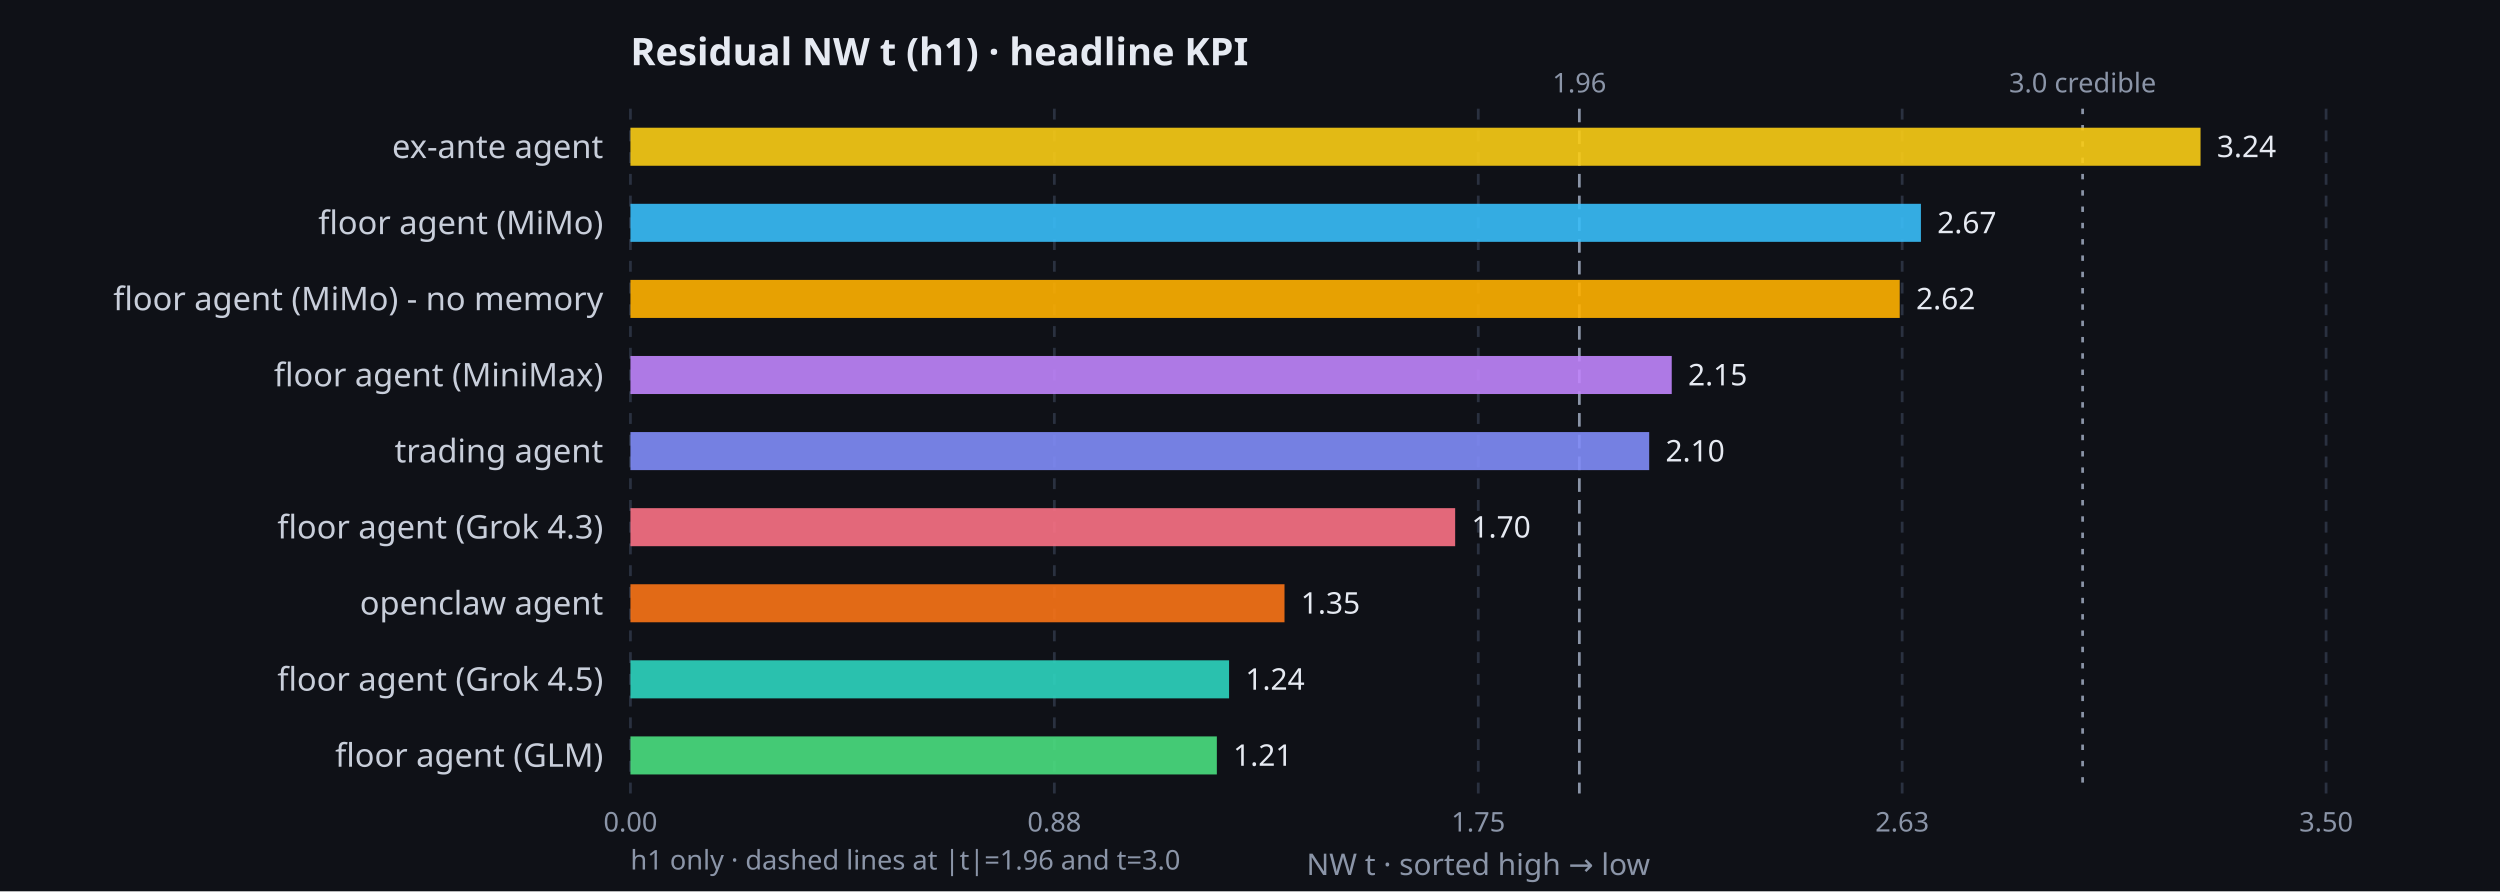
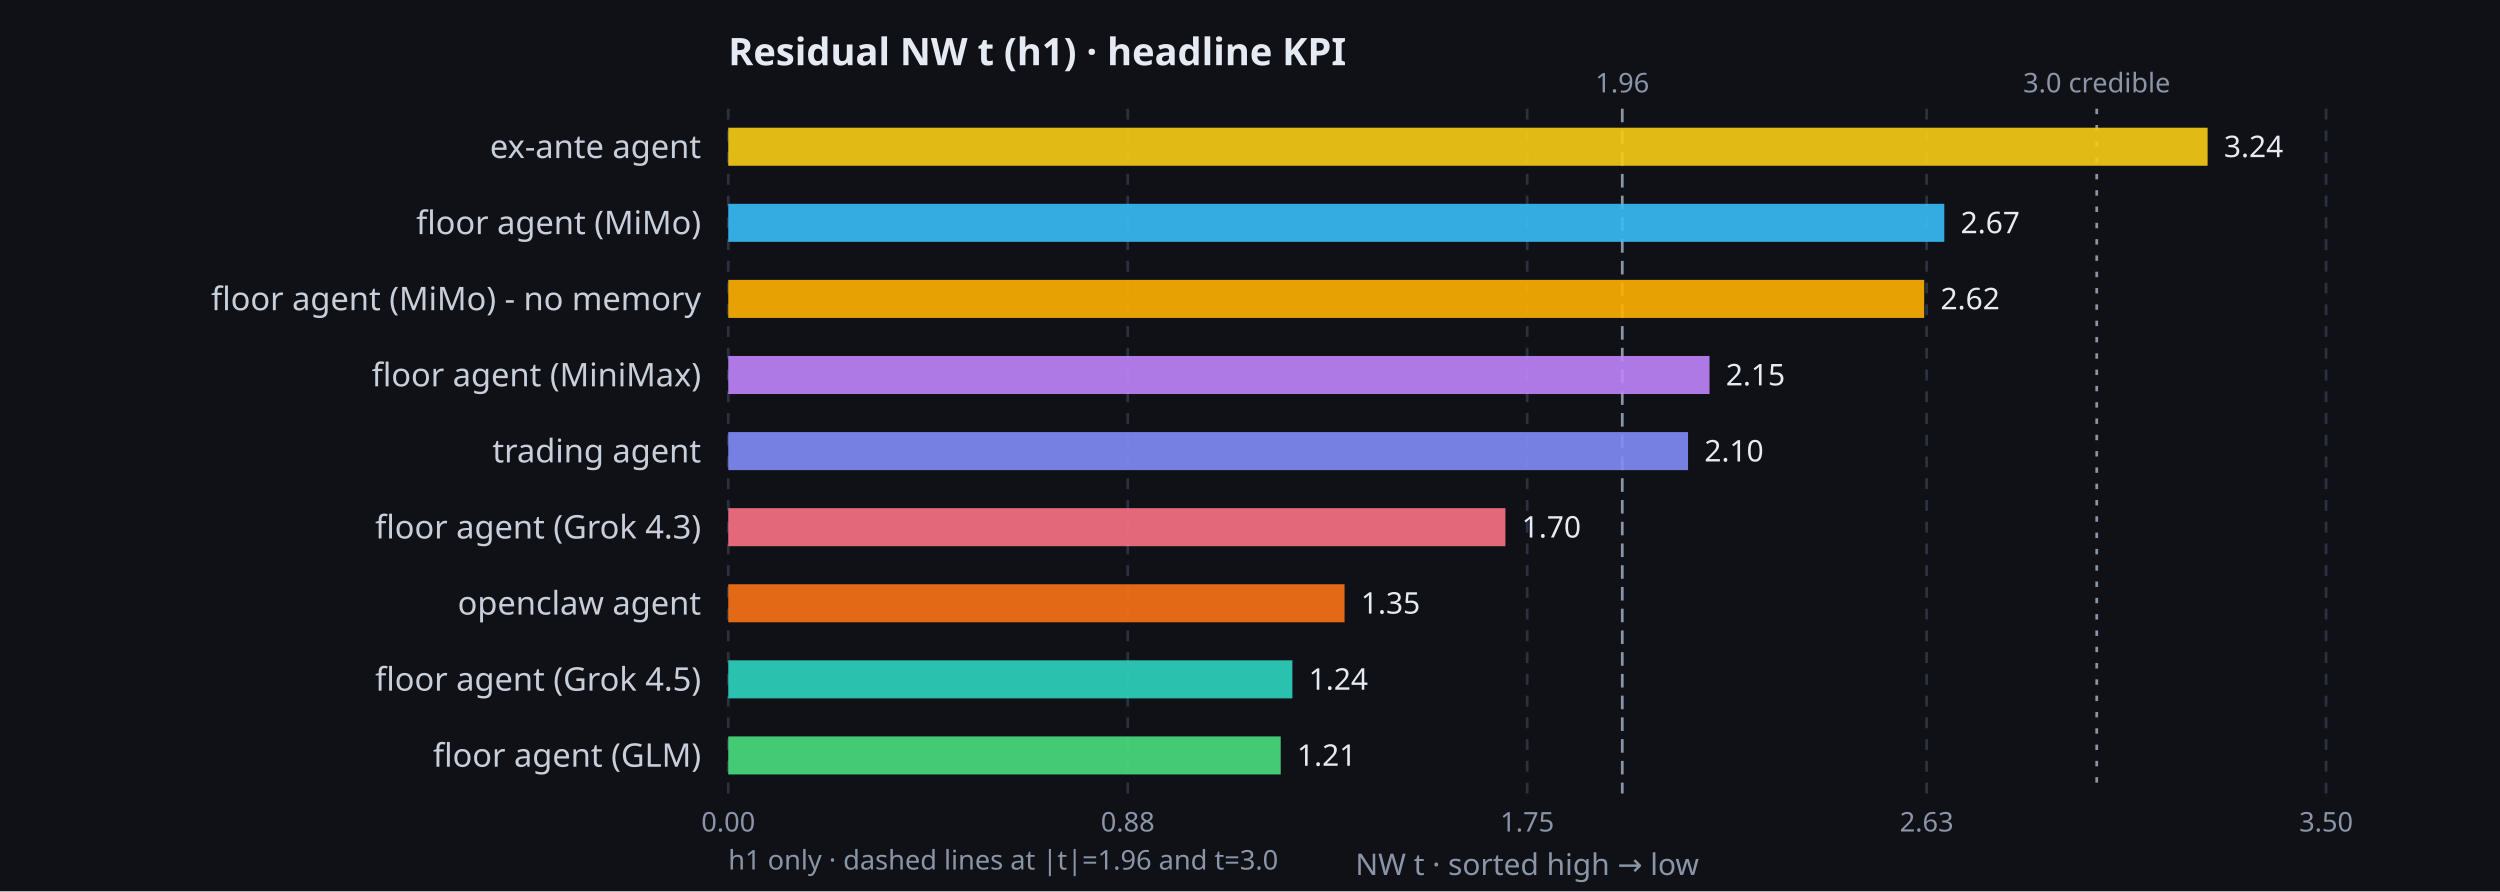
<svg xmlns="http://www.w3.org/2000/svg" viewBox="0 0 920 328" role="img" aria-label="Residual NW t (h1) · headline KPI">
  <rect width="920" height="328" fill="#0f1117" />
-   <text x="232" y="24" fill="#e6eaf2" font-size="14" font-family="ui-sans-serif,system-ui,sans-serif" font-weight="600">Residual NW t (h1) · headline KPI</text>
-   <line x1="232.0" y1="40" x2="232.0" y2="292" stroke="#2a3140" stroke-dasharray="4 4" />
-   <text x="232.0" y="306" fill="#8b95a8" font-size="10" text-anchor="middle" font-family="ui-sans-serif,system-ui,sans-serif">0.00</text>
-   <line x1="388.0" y1="40" x2="388.0" y2="292" stroke="#2a3140" stroke-dasharray="4 4" />
-   <text x="388.0" y="306" fill="#8b95a8" font-size="10" text-anchor="middle" font-family="ui-sans-serif,system-ui,sans-serif">0.88</text>
-   <line x1="544.0" y1="40" x2="544.0" y2="292" stroke="#2a3140" stroke-dasharray="4 4" />
-   <text x="544.0" y="306" fill="#8b95a8" font-size="10" text-anchor="middle" font-family="ui-sans-serif,system-ui,sans-serif">1.75</text>
-   <line x1="700.0" y1="40" x2="700.0" y2="292" stroke="#2a3140" stroke-dasharray="4 4" />
-   <text x="700.0" y="306" fill="#8b95a8" font-size="10" text-anchor="middle" font-family="ui-sans-serif,system-ui,sans-serif">2.63</text>
+   <text x="268" y="24" fill="#e6eaf2" font-size="14" font-family="ui-sans-serif,system-ui,sans-serif" font-weight="600">Residual NW t (h1) · headline KPI</text>
+   <line x1="268.0" y1="40" x2="268.0" y2="292" stroke="#2a3140" stroke-dasharray="4 4" />
+   <text x="268.0" y="306" fill="#8b95a8" font-size="10" text-anchor="middle" font-family="ui-sans-serif,system-ui,sans-serif">0.00</text>
+   <line x1="415.0" y1="40" x2="415.0" y2="292" stroke="#2a3140" stroke-dasharray="4 4" />
+   <text x="415.0" y="306" fill="#8b95a8" font-size="10" text-anchor="middle" font-family="ui-sans-serif,system-ui,sans-serif">0.88</text>
+   <line x1="562.0" y1="40" x2="562.0" y2="292" stroke="#2a3140" stroke-dasharray="4 4" />
+   <text x="562.0" y="306" fill="#8b95a8" font-size="10" text-anchor="middle" font-family="ui-sans-serif,system-ui,sans-serif">1.75</text>
+   <line x1="709.0" y1="40" x2="709.0" y2="292" stroke="#2a3140" stroke-dasharray="4 4" />
+   <text x="709.0" y="306" fill="#8b95a8" font-size="10" text-anchor="middle" font-family="ui-sans-serif,system-ui,sans-serif">2.63</text>
  <line x1="856.0" y1="40" x2="856.0" y2="292" stroke="#2a3140" stroke-dasharray="4 4" />
  <text x="856.0" y="306" fill="#8b95a8" font-size="10" text-anchor="middle" font-family="ui-sans-serif,system-ui,sans-serif">3.50</text>
-   <line x1="581.2" y1="40" x2="581.2" y2="292" stroke="#8b95a8" stroke-dasharray="5 3" />
-   <text x="581.2" y="34" fill="#8b95a8" font-size="10" text-anchor="middle" font-family="ui-sans-serif,system-ui,sans-serif">1.96</text>
-   <line x1="766.4" y1="40" x2="766.4" y2="292" stroke="#8b95a8" stroke-dasharray="2 4" />
-   <text x="766.4" y="34" fill="#8b95a8" font-size="10" text-anchor="middle" font-family="ui-sans-serif,system-ui,sans-serif">3.0 credible</text>
-   <rect x="232.0" y="47.0" width="577.8" height="14" fill="#facc15" opacity="0.9" />
-   <text x="222" y="54.0" fill="#c8ceda" font-size="12" text-anchor="end" dominant-baseline="middle" font-family="ui-sans-serif,system-ui,sans-serif">ex-ante agent</text>
-   <text x="815.8" y="54.0" fill="#e6eaf2" font-size="11" dominant-baseline="middle" font-family="ui-sans-serif,system-ui,sans-serif">3.24</text>
-   <rect x="232.0" y="75.0" width="474.9" height="14" fill="#38bdf8" opacity="0.9" />
-   <text x="222" y="82.0" fill="#c8ceda" font-size="12" text-anchor="end" dominant-baseline="middle" font-family="ui-sans-serif,system-ui,sans-serif">floor agent (MiMo)</text>
-   <text x="712.9" y="82.0" fill="#e6eaf2" font-size="11" dominant-baseline="middle" font-family="ui-sans-serif,system-ui,sans-serif">2.67</text>
-   <rect x="232.0" y="103.0" width="467.1" height="14" fill="#ffb000" opacity="0.9" />
-   <text x="222" y="110.0" fill="#c8ceda" font-size="12" text-anchor="end" dominant-baseline="middle" font-family="ui-sans-serif,system-ui,sans-serif">floor agent (MiMo) - no memory</text>
-   <text x="705.1" y="110.0" fill="#e6eaf2" font-size="11" dominant-baseline="middle" font-family="ui-sans-serif,system-ui,sans-serif">2.62</text>
-   <rect x="232.0" y="131.0" width="383.2" height="14" fill="#c084fc" opacity="0.9" />
-   <text x="222" y="138.0" fill="#c8ceda" font-size="12" text-anchor="end" dominant-baseline="middle" font-family="ui-sans-serif,system-ui,sans-serif">floor agent (MiniMax)</text>
-   <text x="621.2" y="138.0" fill="#e6eaf2" font-size="11" dominant-baseline="middle" font-family="ui-sans-serif,system-ui,sans-serif">2.15</text>
-   <rect x="232.0" y="159.0" width="374.9" height="14" fill="#818cf8" opacity="0.9" />
-   <text x="222" y="166.0" fill="#c8ceda" font-size="12" text-anchor="end" dominant-baseline="middle" font-family="ui-sans-serif,system-ui,sans-serif">trading agent</text>
-   <text x="612.9" y="166.0" fill="#e6eaf2" font-size="11" dominant-baseline="middle" font-family="ui-sans-serif,system-ui,sans-serif">2.10</text>
-   <rect x="232.0" y="187.0" width="303.5" height="14" fill="#fb7185" opacity="0.9" />
-   <text x="222" y="194.0" fill="#c8ceda" font-size="12" text-anchor="end" dominant-baseline="middle" font-family="ui-sans-serif,system-ui,sans-serif">floor agent (Grok 4.3)</text>
-   <text x="541.5" y="194.0" fill="#e6eaf2" font-size="11" dominant-baseline="middle" font-family="ui-sans-serif,system-ui,sans-serif">1.70</text>
-   <rect x="232.0" y="215.0" width="240.7" height="14" fill="#f97316" opacity="0.9" />
-   <text x="222" y="222.0" fill="#c8ceda" font-size="12" text-anchor="end" dominant-baseline="middle" font-family="ui-sans-serif,system-ui,sans-serif">openclaw agent</text>
-   <text x="478.7" y="222.0" fill="#e6eaf2" font-size="11" dominant-baseline="middle" font-family="ui-sans-serif,system-ui,sans-serif">1.35</text>
-   <rect x="232.0" y="243.0" width="220.3" height="14" fill="#2dd4bf" opacity="0.9" />
-   <text x="222" y="250.0" fill="#c8ceda" font-size="12" text-anchor="end" dominant-baseline="middle" font-family="ui-sans-serif,system-ui,sans-serif">floor agent (Grok 4.5)</text>
-   <text x="458.3" y="250.0" fill="#e6eaf2" font-size="11" dominant-baseline="middle" font-family="ui-sans-serif,system-ui,sans-serif">1.24</text>
-   <rect x="232.0" y="271.0" width="215.8" height="14" fill="#4ade80" opacity="0.9" />
-   <text x="222" y="278.0" fill="#c8ceda" font-size="12" text-anchor="end" dominant-baseline="middle" font-family="ui-sans-serif,system-ui,sans-serif">floor agent (GLM)</text>
-   <text x="453.8" y="278.0" fill="#e6eaf2" font-size="11" dominant-baseline="middle" font-family="ui-sans-serif,system-ui,sans-serif">1.21</text>
-   <text x="544" y="322" fill="#8b95a8" font-size="11" text-anchor="middle" font-family="ui-sans-serif,system-ui,sans-serif">NW t · sorted high → low</text>
-   <text x="232" y="320" fill="#8b95a8" font-size="10" font-family="ui-sans-serif,system-ui,sans-serif">h1 only · dashed lines at |t|=1.96 and t=3.0</text>
+   <line x1="597.0" y1="40" x2="597.0" y2="292" stroke="#8b95a8" stroke-dasharray="5 3" />
+   <text x="597.0" y="34" fill="#8b95a8" font-size="10" text-anchor="middle" font-family="ui-sans-serif,system-ui,sans-serif">1.96</text>
+   <line x1="771.6" y1="40" x2="771.6" y2="292" stroke="#8b95a8" stroke-dasharray="2 4" />
+   <text x="771.6" y="34" fill="#8b95a8" font-size="10" text-anchor="middle" font-family="ui-sans-serif,system-ui,sans-serif">3.0 credible</text>
+   <rect x="268.0" y="47.0" width="544.4" height="14" fill="#facc15" opacity="0.9" />
+   <text x="258" y="54.0" fill="#c8ceda" font-size="12" text-anchor="end" dominant-baseline="middle" font-family="ui-sans-serif,system-ui,sans-serif">ex-ante agent</text>
+   <text x="818.4" y="54.0" fill="#e6eaf2" font-size="11" dominant-baseline="middle" font-family="ui-sans-serif,system-ui,sans-serif">3.24</text>
+   <rect x="268.0" y="75.0" width="447.5" height="14" fill="#38bdf8" opacity="0.9" />
+   <text x="258" y="82.0" fill="#c8ceda" font-size="12" text-anchor="end" dominant-baseline="middle" font-family="ui-sans-serif,system-ui,sans-serif">floor agent (MiMo)</text>
+   <text x="721.5" y="82.0" fill="#e6eaf2" font-size="11" dominant-baseline="middle" font-family="ui-sans-serif,system-ui,sans-serif">2.67</text>
+   <rect x="268.0" y="103.0" width="440.1" height="14" fill="#ffb000" opacity="0.9" />
+   <text x="258" y="110.0" fill="#c8ceda" font-size="12" text-anchor="end" dominant-baseline="middle" font-family="ui-sans-serif,system-ui,sans-serif">floor agent (MiMo) - no memory</text>
+   <text x="714.1" y="110.0" fill="#e6eaf2" font-size="11" dominant-baseline="middle" font-family="ui-sans-serif,system-ui,sans-serif">2.62</text>
+   <rect x="268.0" y="131.0" width="361.1" height="14" fill="#c084fc" opacity="0.9" />
+   <text x="258" y="138.0" fill="#c8ceda" font-size="12" text-anchor="end" dominant-baseline="middle" font-family="ui-sans-serif,system-ui,sans-serif">floor agent (MiniMax)</text>
+   <text x="635.1" y="138.0" fill="#e6eaf2" font-size="11" dominant-baseline="middle" font-family="ui-sans-serif,system-ui,sans-serif">2.15</text>
+   <rect x="268.0" y="159.0" width="353.2" height="14" fill="#818cf8" opacity="0.9" />
+   <text x="258" y="166.0" fill="#c8ceda" font-size="12" text-anchor="end" dominant-baseline="middle" font-family="ui-sans-serif,system-ui,sans-serif">trading agent</text>
+   <text x="627.2" y="166.0" fill="#e6eaf2" font-size="11" dominant-baseline="middle" font-family="ui-sans-serif,system-ui,sans-serif">2.10</text>
+   <rect x="268.0" y="187.0" width="286.0" height="14" fill="#fb7185" opacity="0.9" />
+   <text x="258" y="194.0" fill="#c8ceda" font-size="12" text-anchor="end" dominant-baseline="middle" font-family="ui-sans-serif,system-ui,sans-serif">floor agent (Grok 4.3)</text>
+   <text x="560.0" y="194.0" fill="#e6eaf2" font-size="11" dominant-baseline="middle" font-family="ui-sans-serif,system-ui,sans-serif">1.70</text>
+   <rect x="268.0" y="215.0" width="226.8" height="14" fill="#f97316" opacity="0.9" />
+   <text x="258" y="222.0" fill="#c8ceda" font-size="12" text-anchor="end" dominant-baseline="middle" font-family="ui-sans-serif,system-ui,sans-serif">openclaw agent</text>
+   <text x="500.8" y="222.0" fill="#e6eaf2" font-size="11" dominant-baseline="middle" font-family="ui-sans-serif,system-ui,sans-serif">1.35</text>
+   <rect x="268.0" y="243.0" width="207.6" height="14" fill="#2dd4bf" opacity="0.9" />
+   <text x="258" y="250.0" fill="#c8ceda" font-size="12" text-anchor="end" dominant-baseline="middle" font-family="ui-sans-serif,system-ui,sans-serif">floor agent (Grok 4.5)</text>
+   <text x="481.6" y="250.0" fill="#e6eaf2" font-size="11" dominant-baseline="middle" font-family="ui-sans-serif,system-ui,sans-serif">1.24</text>
+   <rect x="268.0" y="271.0" width="203.3" height="14" fill="#4ade80" opacity="0.9" />
+   <text x="258" y="278.0" fill="#c8ceda" font-size="12" text-anchor="end" dominant-baseline="middle" font-family="ui-sans-serif,system-ui,sans-serif">floor agent (GLM)</text>
+   <text x="477.3" y="278.0" fill="#e6eaf2" font-size="11" dominant-baseline="middle" font-family="ui-sans-serif,system-ui,sans-serif">1.21</text>
+   <text x="562" y="322" fill="#8b95a8" font-size="11" text-anchor="middle" font-family="ui-sans-serif,system-ui,sans-serif">NW t · sorted high → low</text>
+   <text x="268" y="320" fill="#8b95a8" font-size="10" font-family="ui-sans-serif,system-ui,sans-serif">h1 only · dashed lines at |t|=1.96 and t=3.0</text>
</svg>
